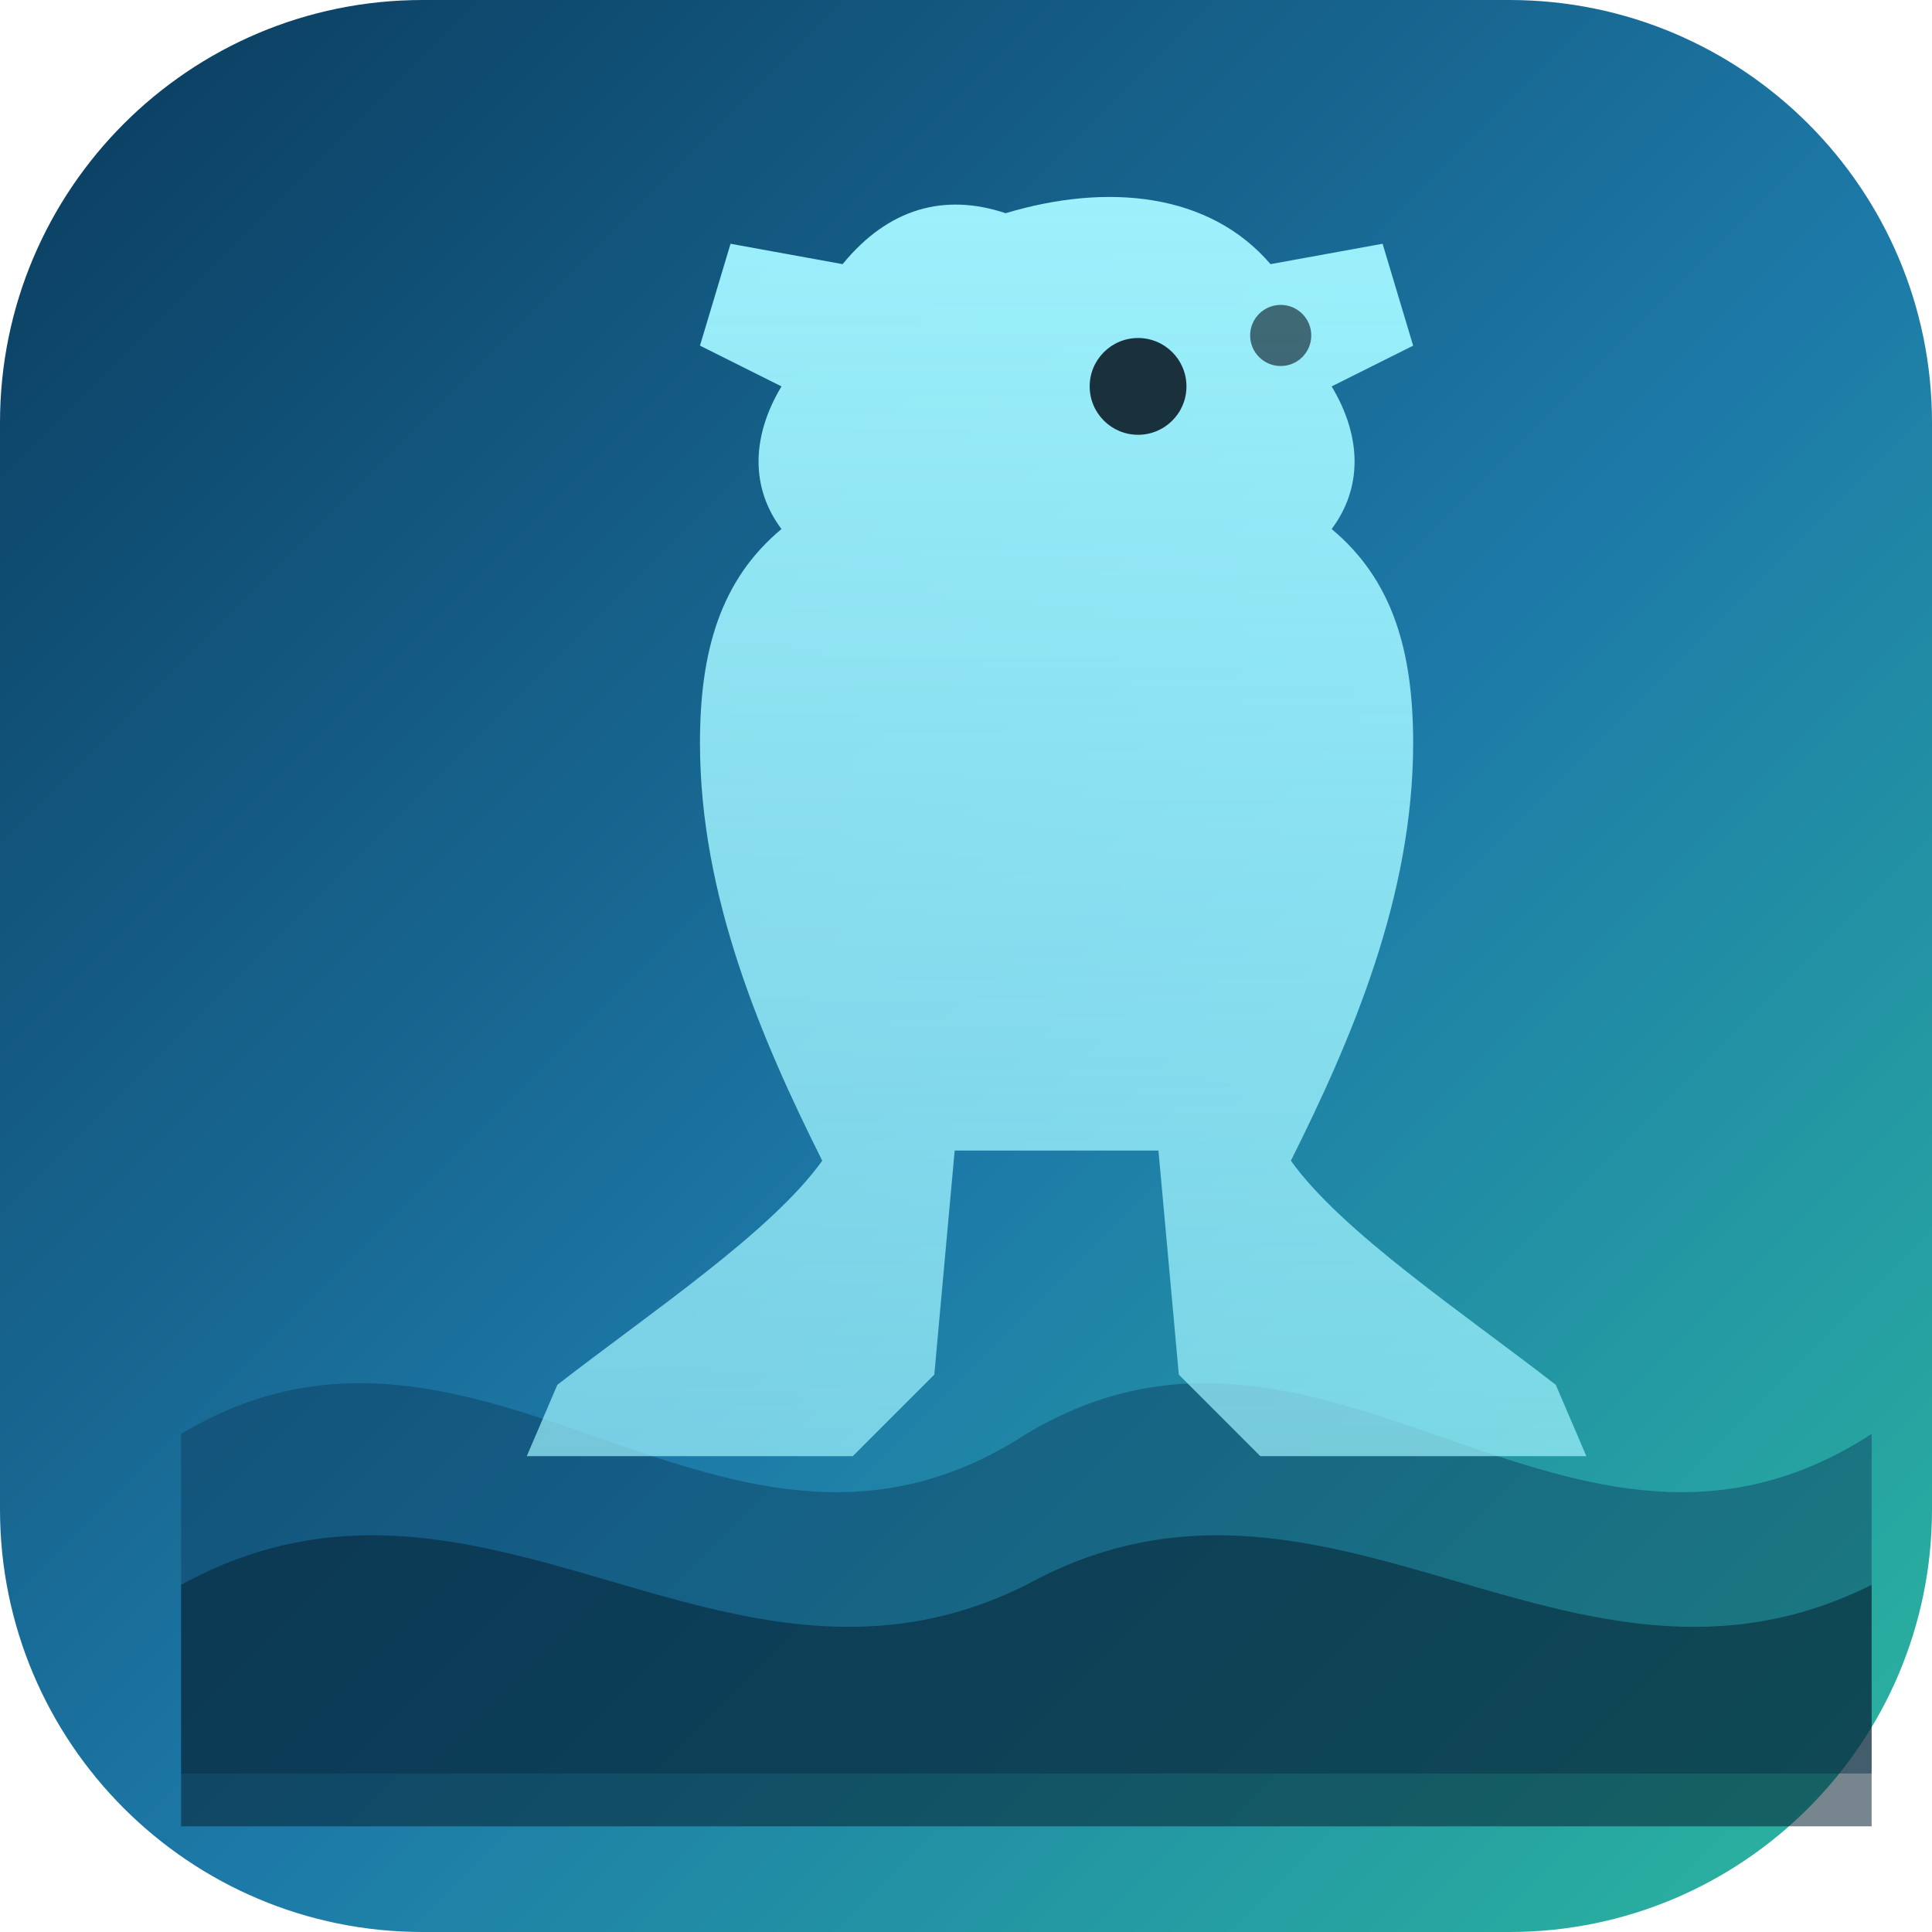
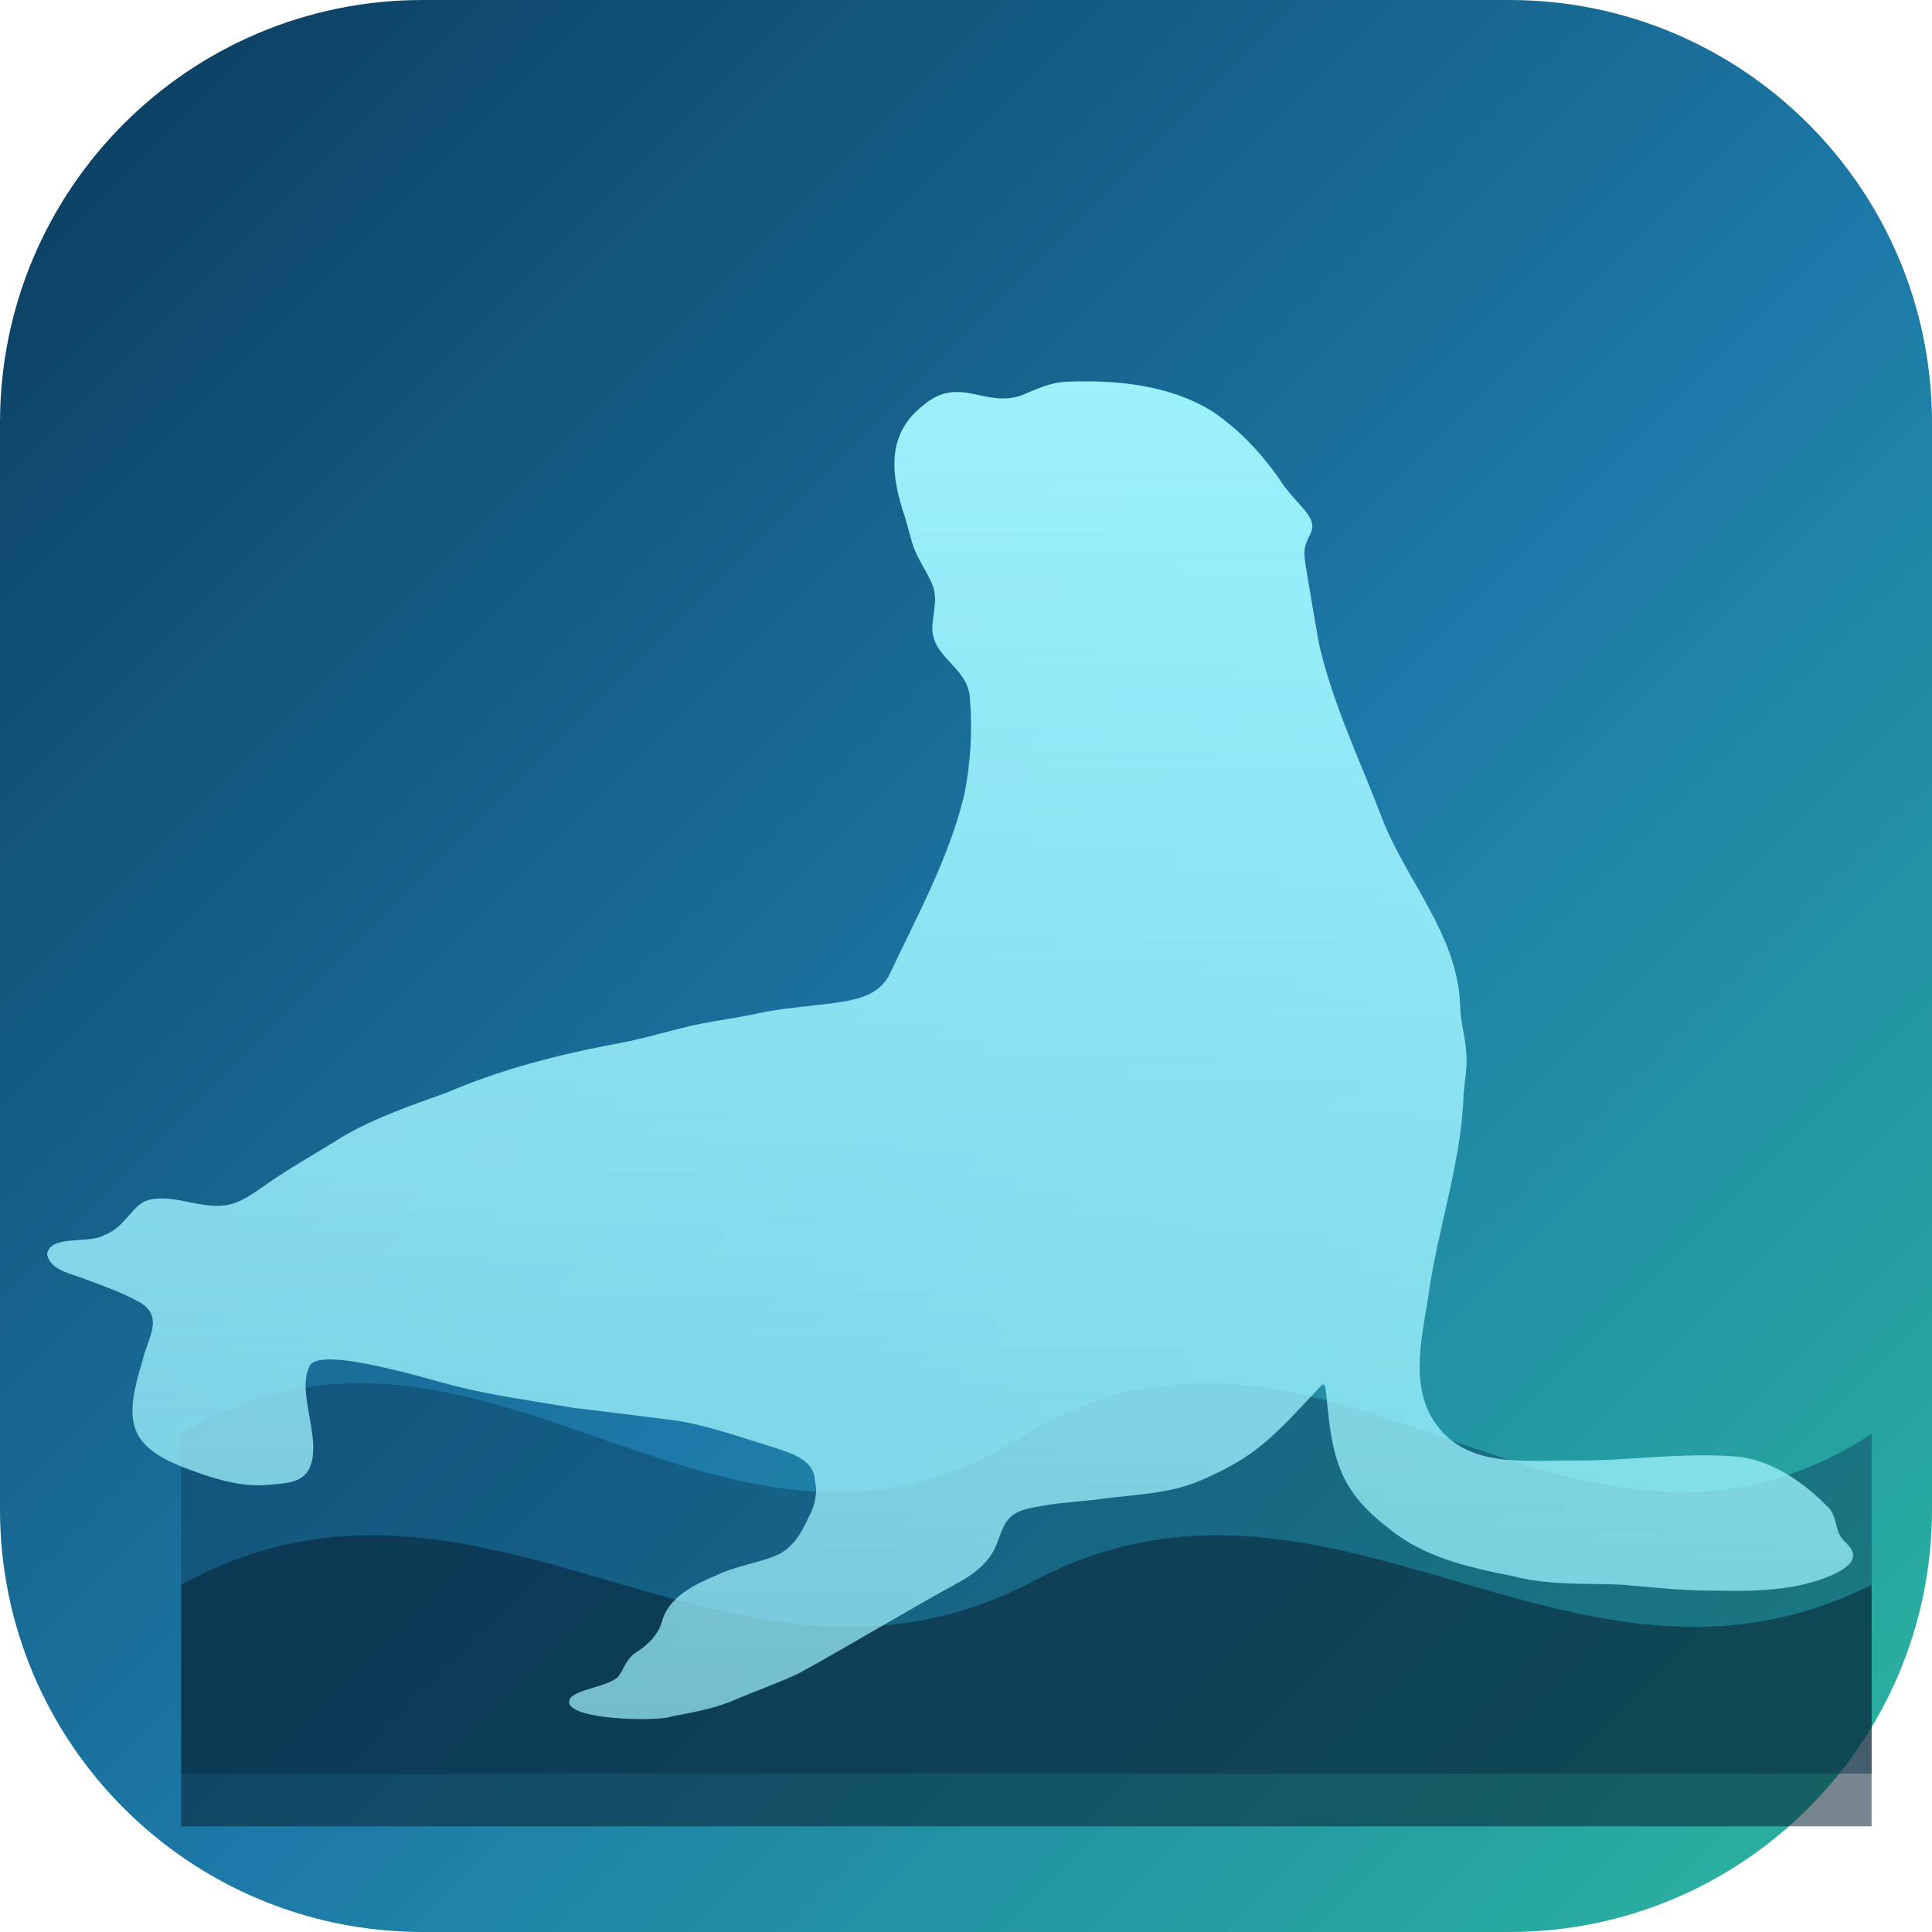
<svg xmlns="http://www.w3.org/2000/svg" viewBox="0 0 512 512">
  <defs>
    <linearGradient id="bg" x1="0" y1="0" x2="1" y2="1">
      <stop offset="0" stop-color="#0a3a5c" />
      <stop offset="0.55" stop-color="#1d7aa8" />
      <stop offset="1" stop-color="#2bb89e" />
    </linearGradient>
    <linearGradient id="seal" x1="0" y1="0" x2="0" y2="1">
      <stop offset="0" stop-color="#9ff4ff" stop-opacity="0.98" />
      <stop offset="1" stop-color="#9ff4ff" stop-opacity="0.7" />
    </linearGradient>
  </defs>
  <rect width="512" height="512" rx="112" fill="url(#bg)" />
  <path d="M48 380 C 128 332, 192 432, 272 380 C 352 332, 416 432, 496 380 L 496 470 C 416 470, 352 470, 272 470 C 192 470, 128 470, 48 470 Z" fill="#0a3a5c" opacity="0.45" />
  <path d="M48 420 C 128 376, 192 460, 272 420 C 352 376, 416 460, 496 420 L 496 484 L 48 484 Z" fill="#062032" opacity="0.55" />
-   <g transform="translate(64 16) scale(13.5)">
-     <path d="M15 3 C17 2.4 19 2.6 20.2 4 L22.4 3.6 L23 5.6 L21.4 6.4 C22 7.4 22 8.4 21.4 9.2 C22.6 10.2 23 11.6 23 13.4 C23 16.4 21.8 19.2 20.6 21.6 C21.6 23 24 24.6 25.8 26 L26.4 27.4 L20 27.4 L18.4 25.8 L18 21.4 L14 21.4 L13.6 25.8 L12 27.4 L5.6 27.4 L6.2 26 C8 24.6 10.4 23 11.4 21.6 C10.2 19.2 9 16.4 9 13.4 C9 11.6 9.4 10.2 10.6 9.2 C10 8.4 10 7.4 10.6 6.4 L9 5.6 L9.6 3.6 L11.8 4 C12.7 2.9 13.8 2.6 15 3 Z" fill="url(#seal)" />
-     <circle cx="17.6" cy="6.4" r="0.95" fill="#04101c" opacity="0.85" />
-     <circle cx="20.4" cy="5.4" r="0.6" fill="#04101c" opacity="0.6" />
+   <g transform="translate(6 6)">
+     <path d="M484.89,405.07c-.58-1.28-1.79-2.23-2.7-3.3-1.79-2.19-1.45-5.46-3.2-7.79-6.19-6.57-14.73-12.71-24.01-13.9-15.06-1.39-30.06,1.25-45.13.95-11.66.09-26.16,1.63-34.31-8.37-8.26-9.81-4.88-23.37-3.05-34.89,2.42-18.04,8.78-35.42,9.38-53.72.27-3.57,1.01-7.06.74-10.54-.17-4.24-1.52-8.39-1.66-12.74-.43-18.95-14.42-33.37-20.86-50.36-5.76-15.09-12.91-29.95-16.53-45.75-1.09-6.24-2.19-12.41-3.22-18.77-.25-1.64-.58-3.27-.64-4.91-.19-3.18,1.62-4.77,2.02-6.94.32-1.76-.81-3.42-1.91-4.75-1.79-2.16-3.74-4.13-5.43-6.36-5.1-7.73-11.34-14.68-19.06-19.88-11.45-7.12-25.56-8.4-38.72-7.89-4.2.17-7.95,1.98-11.77,3.56-9.79,3.58-16.55-5.48-26.2,2.72-10.16,7.97-8.4,19.02-4.71,29.91.63,2.12,1.14,4.3,1.79,6.41,1.29,4.41,4.19,7.85,5.66,11.96.9,3.11.17,5.59-.17,8.99-1.45,9.48,9.39,11.46,9.86,20.52.65,8.43.17,17.26-1.57,25.62-4.06,16.71-12.59,32.13-19.85,47.6-3.03,5.68-9.51,6.7-15.43,7.46-6.58.86-13,1.27-19.43,2.66-5.01,1.11-10.11,1.76-15.14,2.74-7.33,1.5-14.43,3.85-21.79,5.2-15.5,2.86-30.84,6.79-45.36,13-9.25,3.34-18.63,6.52-27.19,11.42-6.34,4-13.14,7.79-19.23,11.91-3.04,2.02-5.94,4.38-9.32,5.78-7.45,3.01-15.22-2.21-22.84-.74-2.1.39-3.46,1.68-4.78,3.18-2.16,2.37-4.24,5.08-7.39,6.2-3.99,2.51-14.31-.19-15.26,5.04.68,4.41,6.58,5.23,10.1,6.69,4.85,1.82,9.62,3.48,14.08,5.93,7.14,3.84,2.41,9.8,1.11,15.65-5.08,16.54-4.05,23.11,13.4,29.24,6.66,2.48,13.66,4.46,20.82,3.61,3.38-.28,7.61-.48,9.62-3.57,4.44-7.5-3.39-20.82.52-27.98,3.08-5.24,32.33,3.93,38.44,5.43,10.18,2.58,20.95,3.99,31.35,5.78,9.61,1.18,19.16,2.3,28.76,3.62,8.17,1.53,16.11,4.32,23.94,6.74,4.65,1.57,11.14,3.21,11.33,8.89.78,2.99.07,6.6-1.57,9.62-2.26,4.76-4.42,8.59-9.18,10.49-4.85,1.86-10.27,2.64-15.15,4.92-6,2.58-12.93,5.78-14.68,12.57-.98,3.3-3.7,6.02-6.63,7.88-2.58,1.5-3.21,4.05-4.72,6.3-2.27,2.81-10.95,3.39-12.89,5.95-3.49,5.82,23.77,6.27,26.76,4.82,5.28-1.02,10.59-1.9,15.55-3.87,6-2.59,12.33-4.79,18.21-7.52,14.51-8.01,28.67-16.62,43.16-24.55,3.19-1.85,6.18-4.13,8.11-7.3,2.14-3.42,2.29-7.39,5.1-9.82,2.32-1.96,5.6-2.25,8.54-2.81,5.08-.92,10.43-1.08,15.62-1.82,8.61-1.12,17.57-1.32,25.62-4.69,6.01-2.56,12.07-5.68,17.02-9.94,5.52-4.51,10.64-10.57,15.6-15.56.92-.9,1.09,3.15,1.23,4.36,1.52,15.46,3.43,23.79,16.46,33.72,9.21,7.61,21.14,10.32,32.69,12.59,9.5,2.51,19.27,1.89,28.85,2.28,7.74.65,15.89,1.58,23.77,1.57,11.11.21,23.25.26,33.32-4.69,2.8-1.5,5.01-3.11,4.17-5.67l-.04-.11Z" fill="url(#seal)" />
  </g>
</svg>
